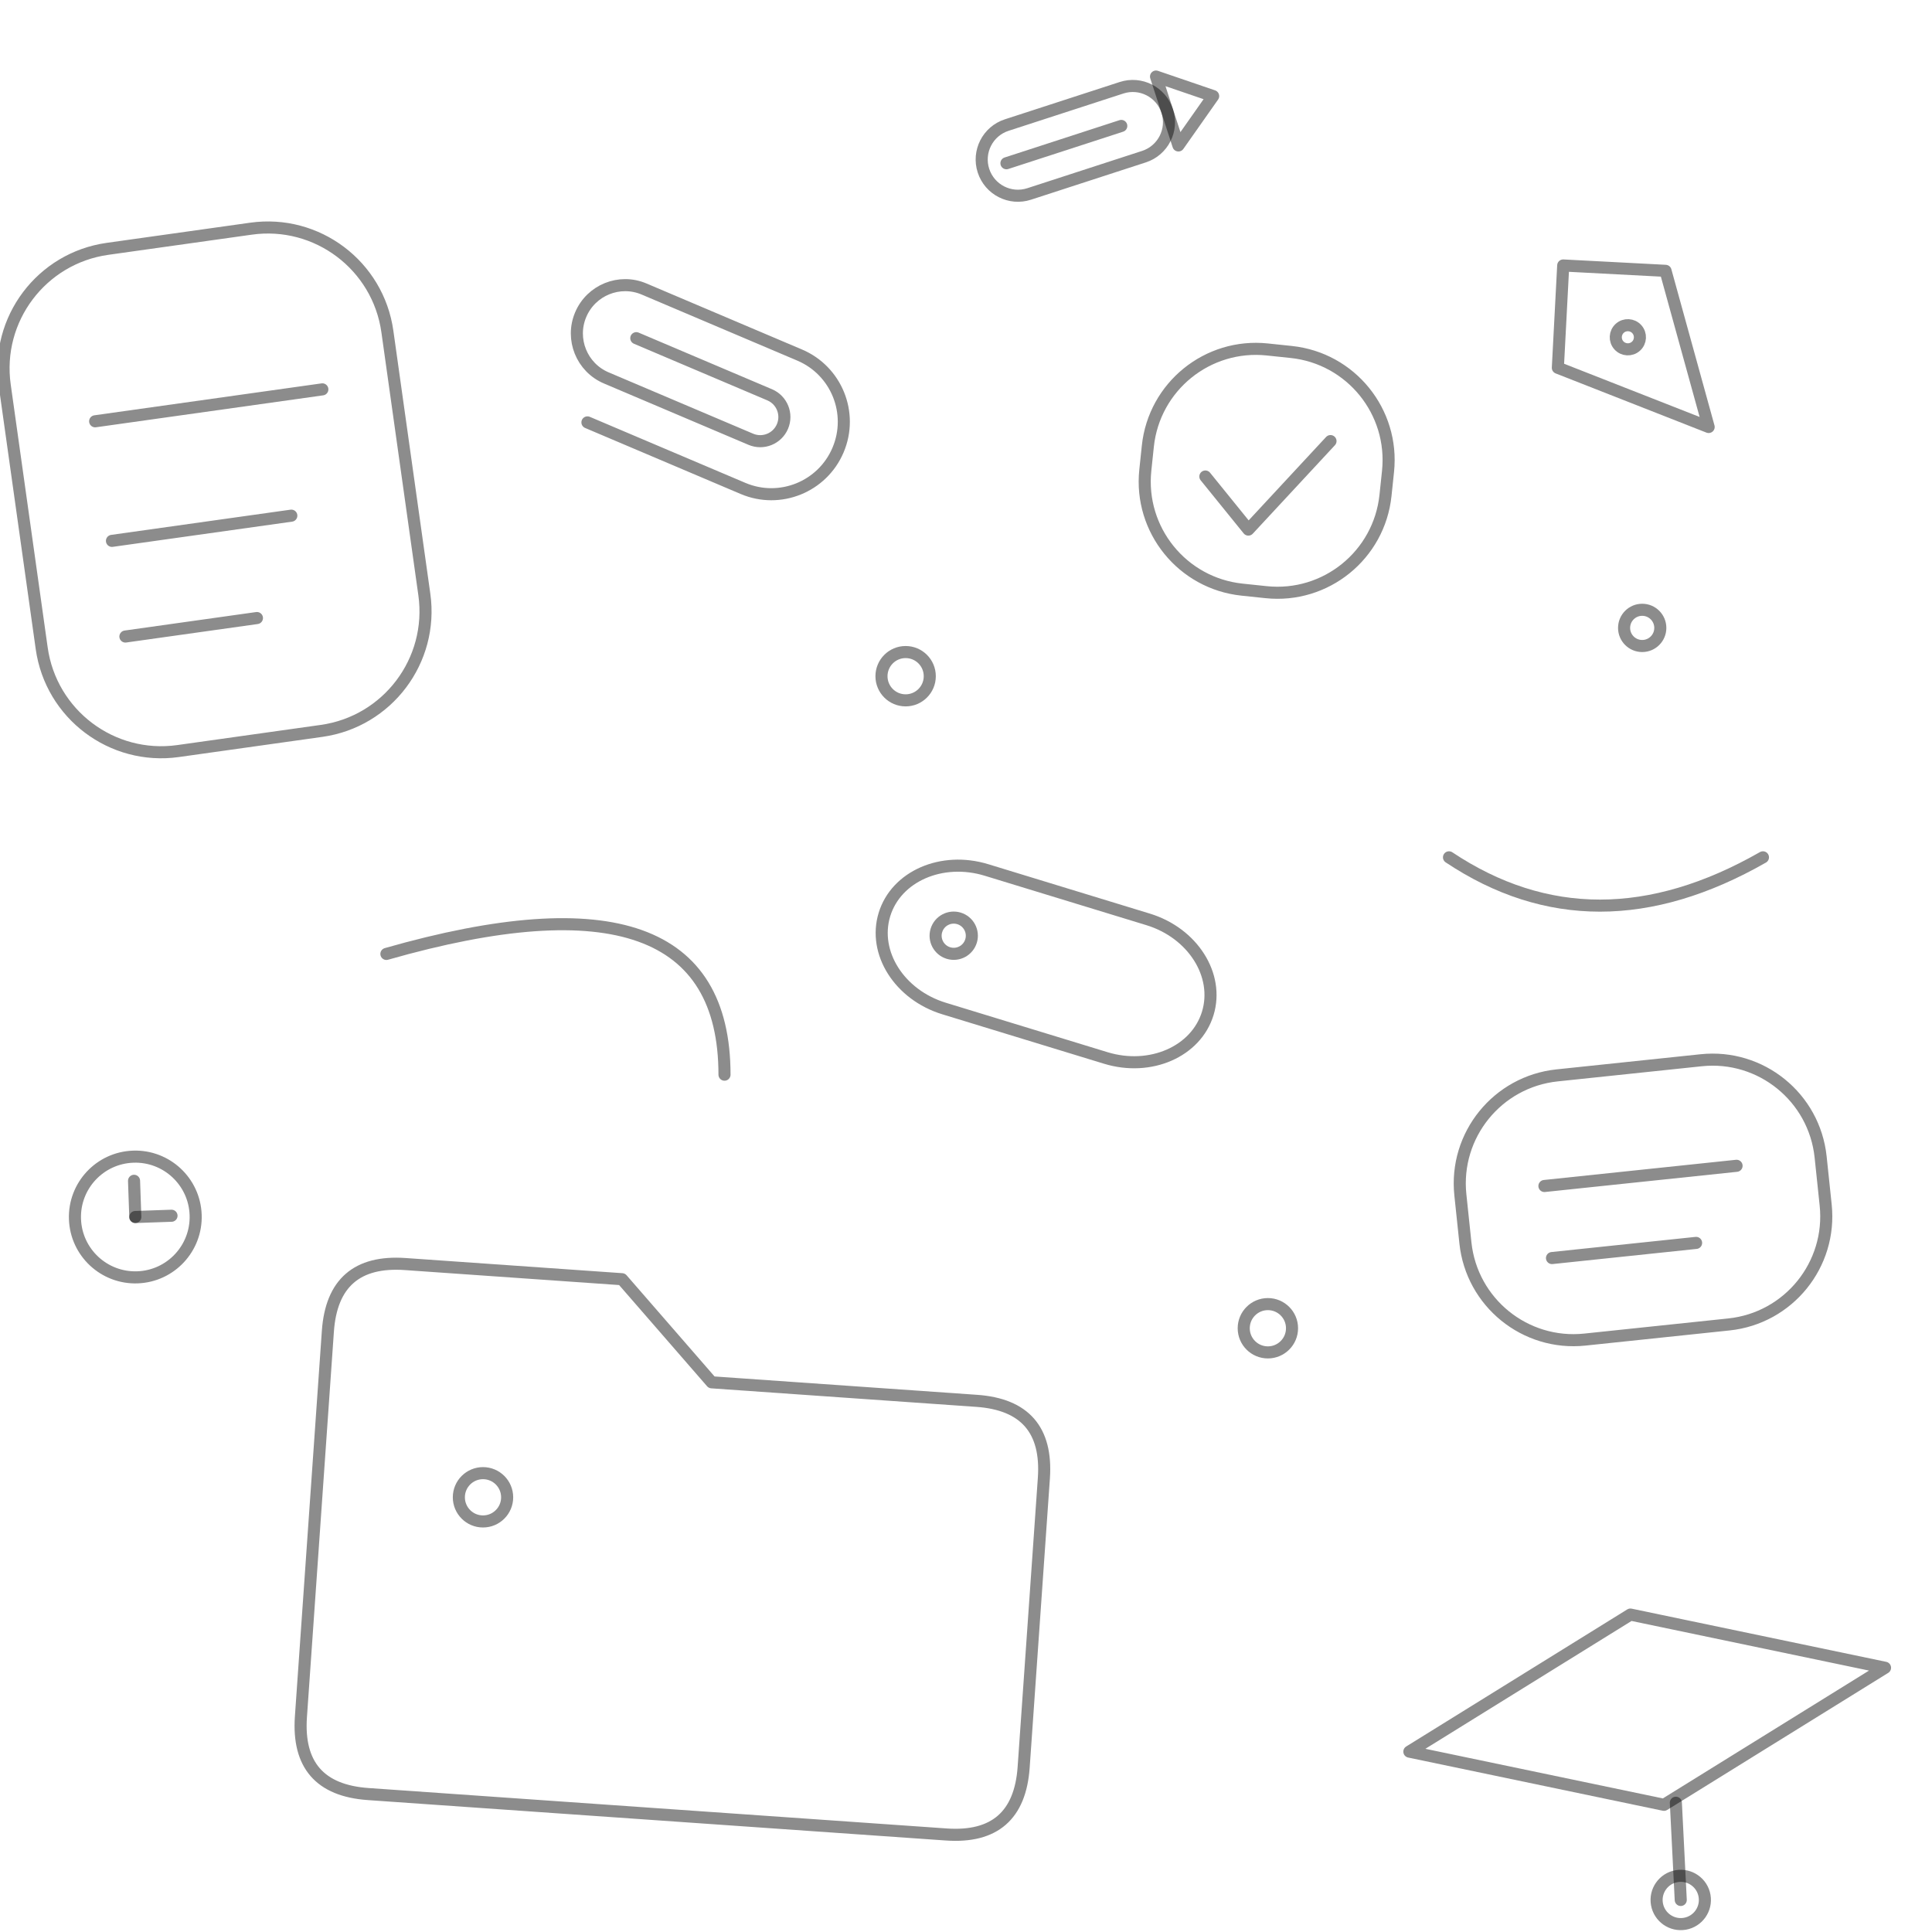
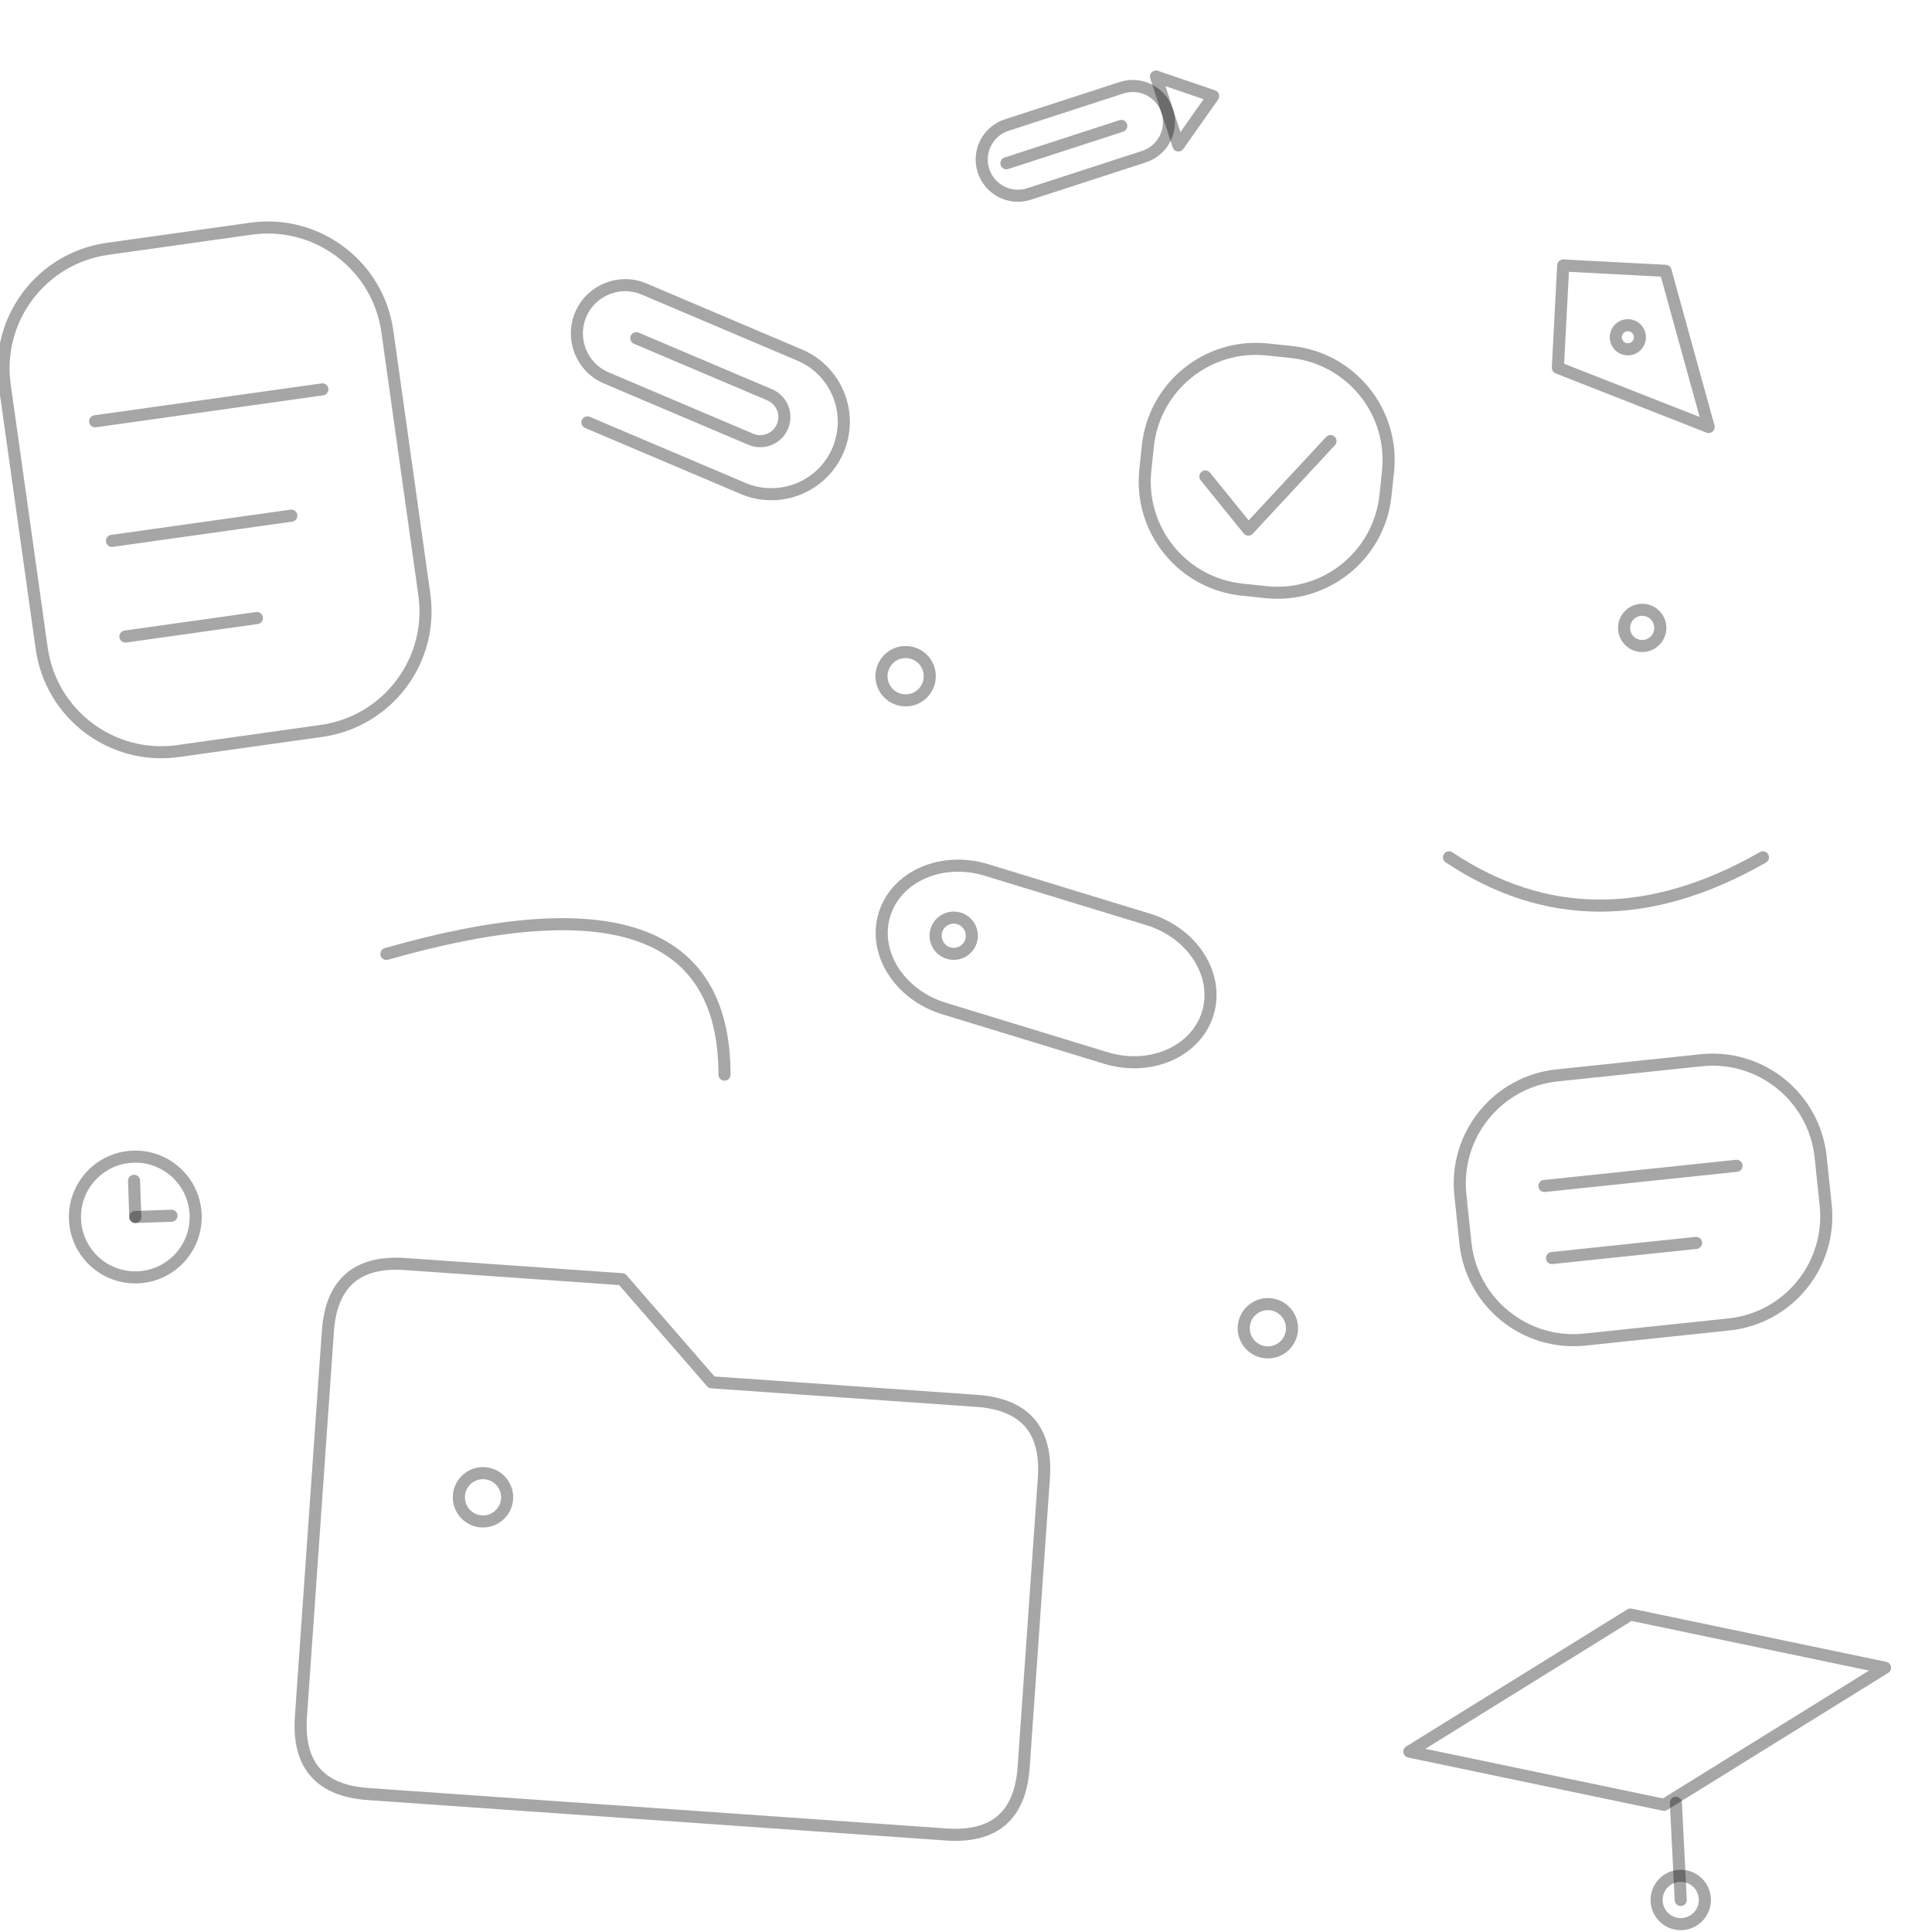
<svg xmlns="http://www.w3.org/2000/svg" width="160" height="160" viewBox="0 0 160 160">
-   <g fill="none" stroke="currentColor" stroke-opacity="0.45" stroke-width="1" stroke-linecap="round" stroke-linejoin="round">
+   <g fill="none" stroke="currentColor" stroke-opacity="0.35" stroke-width="1" stroke-linecap="round" stroke-linejoin="round">
    <g transform="translate(-1 22) rotate(-8)">
      <rect x="0" y="0" width="32" height="42" rx="10" />
      <line x1="7" y1="14" x2="26" y2="14" />
      <line x1="7" y1="24" x2="22" y2="24" />
      <line x1="7" y1="32" x2="18" y2="32" />
    </g>
    <g transform="translate(40 40) rotate(-67)">
      <path d="         M8 6         v14         a6 6 0 0 0 12 0         v-14         a4 4 0 0 0 -8 0         v13         a2 2 0 0 0 4 0         v-12       " />
    </g>
    <g transform="translate(78 10) rotate(-18)">
      <rect x="2" y="2" width="16" height="6" rx="3" />
      <path d="M18 2 L22 5 L18 8 Z" />
      <line x1="4" y1="5" x2="14" y2="5" />
    </g>
    <g transform="translate(125 26) rotate(-42)">
      <path d="M6 0 L12 6 L6 18 L0 6 Z" />
      <circle cx="6" cy="8" r="1" />
    </g>
    <g transform="translate(5 95) rotate(-2)">
      <circle cx="6" cy="6" r="5" />
      <path d="M6 6 v-3" />
      <path d="M6 6 h3" />
    </g>
    <g transform="translate(96 28) rotate(6)">
      <rect x="0" y="0" width="20" height="20" rx="9" />
      <polyline points="5,11 9,15 15,7" />
    </g>
    <g transform="translate(24 98) rotate(4)">
      <path d="           M4 12           Q4 6 10 6           H28           L36 14           H58           Q64 14 64 20           V44           Q64 50 58 50           H10           Q4 50 4 44           Z         " />
    </g>
    <g transform="translate(110 130) rotate(-10)">
      <path d="         M4 16 L24 8 L44 16 L24 24 Z       " />
      <line x1="25" y1="24" x2="24" y2="32" />
      <circle cx="24" cy="32" r="2" />
    </g>
    <g transform="translate(120 90) rotate(-6)">
      <rect x="0" y="0" width="30" height="22" rx="9" />
      <line x1="7" y1="9" x2="23" y2="9" />
      <line x1="7" y1="15" x2="19" y2="15" />
    </g>
    <g transform="translate(75 70) rotate(17)">
      <rect x="0" y="0" width="28" height="12" rx="7" />
      <circle cx="6" cy="6" r="1.5" />
    </g>
    <path d="M120 71 q12 8 26 0" />
    <path d="M32 79 q28 -8 28 10" />
    <circle cx="75" cy="56" r="2" />
    <circle cx="105" cy="110" r="2" />
    <circle cx="40" cy="124" r="2" />
    <circle cx="136" cy="52" r="1.5" />
  </g>
</svg>
